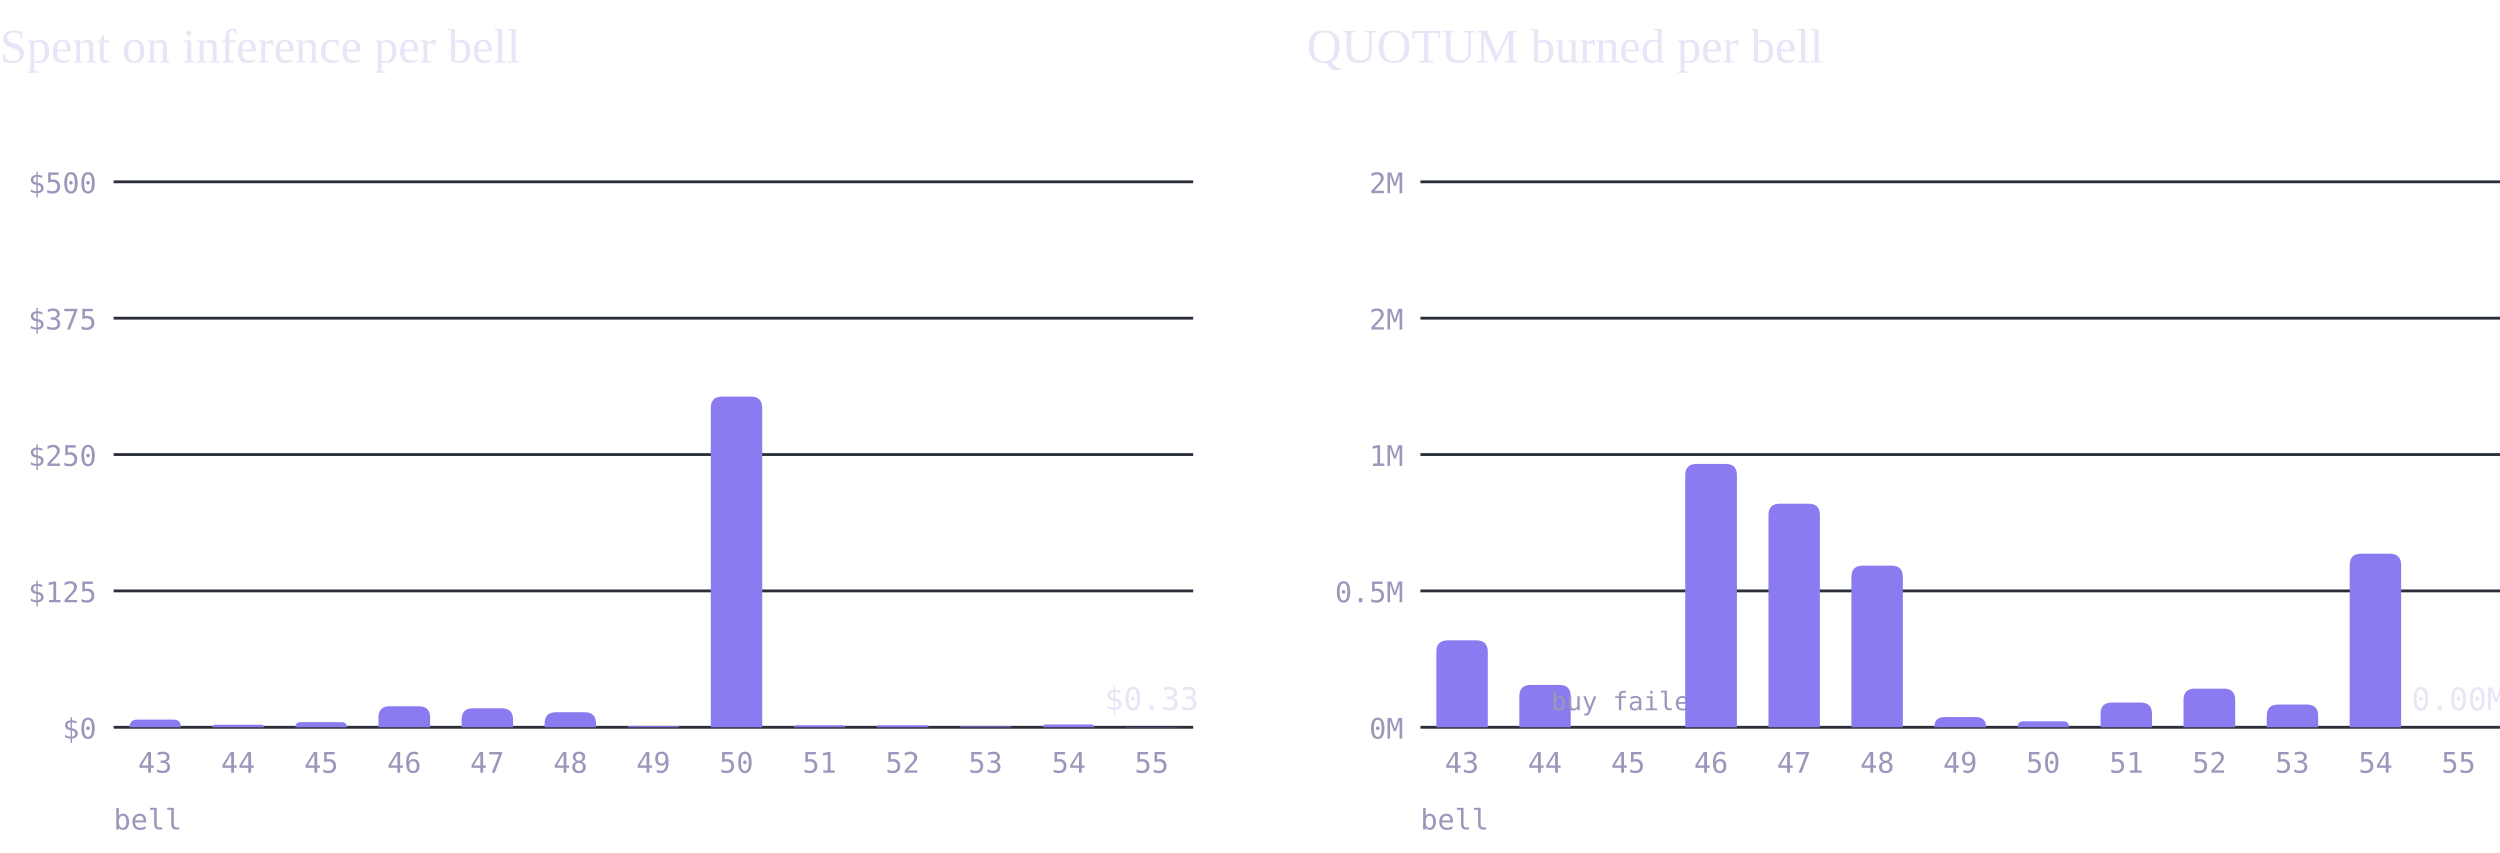
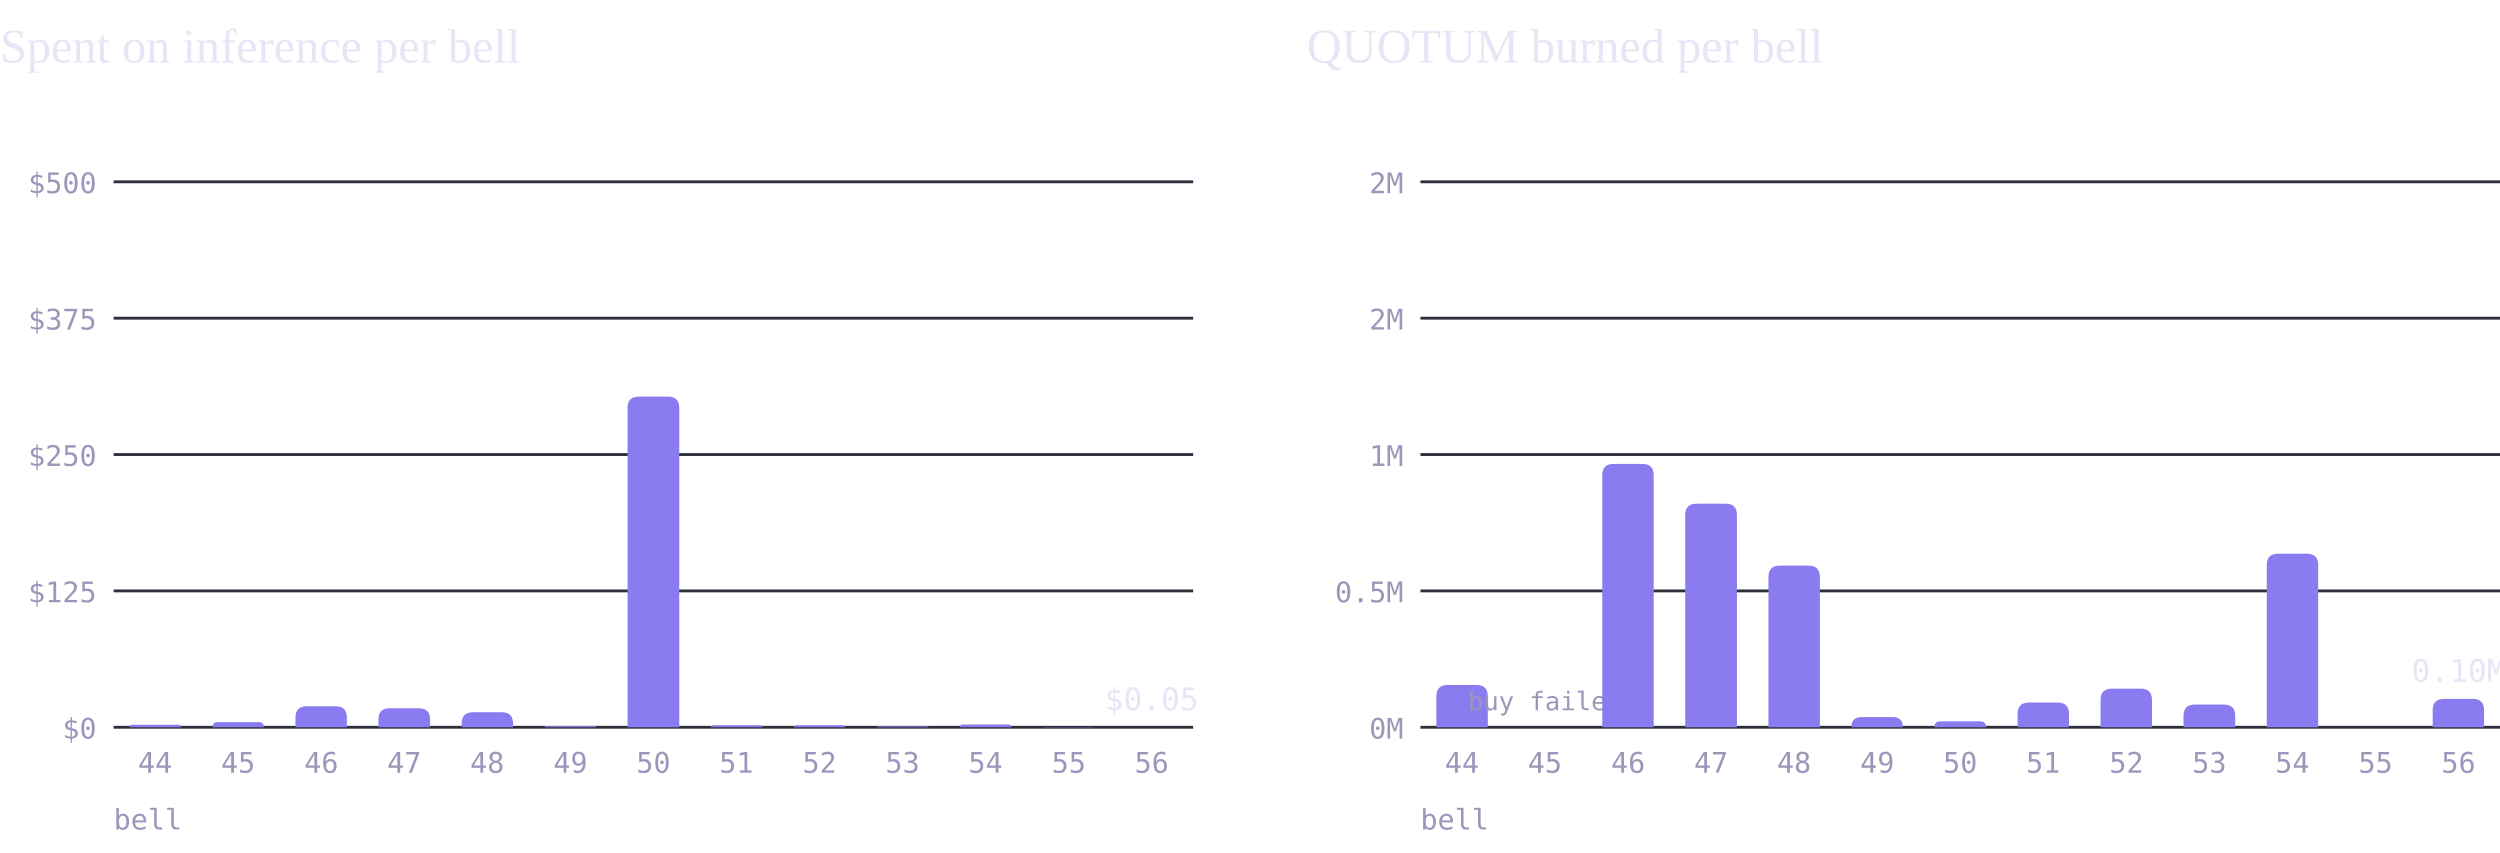
- <svg xmlns="http://www.w3.org/2000/svg" viewBox="0 0 880 300" width="880" height="300" role="img" aria-label="quotum bells 1 to 55: inference spent and QUOTUM burned per bell">
+ <svg xmlns="http://www.w3.org/2000/svg" viewBox="0 0 880 300" width="880" height="300" role="img" aria-label="quotum bells 1 to 56: inference spent and QUOTUM burned per bell">
  <text x="0" y="22" font-family="Georgia,'Times New Roman',serif" font-size="17" fill="#e8e5f7">Spent on inference per bell</text>
  <line x1="40" x2="420" y1="256.0" y2="256.0" stroke="#2a2f3a" stroke-width="1" />
  <text x="34" y="260.0" text-anchor="end" font-family="ui-monospace,SFMono-Regular,Menlo,monospace" font-size="10" fill="#9c97ba">$0</text>
  <line x1="40" x2="420" y1="208.0" y2="208.0" stroke="#2a2f3a" stroke-width="1" />
  <text x="34" y="212.0" text-anchor="end" font-family="ui-monospace,SFMono-Regular,Menlo,monospace" font-size="10" fill="#9c97ba">$125</text>
  <line x1="40" x2="420" y1="160.0" y2="160.0" stroke="#2a2f3a" stroke-width="1" />
  <text x="34" y="164.0" text-anchor="end" font-family="ui-monospace,SFMono-Regular,Menlo,monospace" font-size="10" fill="#9c97ba">$250</text>
  <line x1="40" x2="420" y1="112.0" y2="112.0" stroke="#2a2f3a" stroke-width="1" />
  <text x="34" y="116.0" text-anchor="end" font-family="ui-monospace,SFMono-Regular,Menlo,monospace" font-size="10" fill="#9c97ba">$375</text>
  <line x1="40" x2="420" y1="64.0" y2="64.0" stroke="#2a2f3a" stroke-width="1" />
  <text x="34" y="68.0" text-anchor="end" font-family="ui-monospace,SFMono-Regular,Menlo,monospace" font-size="10" fill="#9c97ba">$500</text>
-   <path d="M45.6,256.0 V256.0 Q45.6,253.3 48.3,253.3 H61.0 Q63.7,253.3 63.7,256.0 V256.0 Z" fill="#8a7cf0" />
-   <text x="54.6" y="272" text-anchor="middle" font-family="ui-monospace,SFMono-Regular,Menlo,monospace" font-size="10" fill="#9c97ba">43</text>
-   <path d="M74.8,256.0 V256.0 Q74.8,255.1 75.7,255.1 H92.0 Q92.9,255.1 92.9,256.0 V256.0 Z" fill="#8a7cf0" />
-   <text x="83.8" y="272" text-anchor="middle" font-family="ui-monospace,SFMono-Regular,Menlo,monospace" font-size="10" fill="#9c97ba">44</text>
-   <path d="M104.0,256.0 V256.0 Q104.0,254.2 105.8,254.2 H120.3 Q122.1,254.2 122.1,256.0 V256.0 Z" fill="#8a7cf0" />
-   <text x="113.1" y="272" text-anchor="middle" font-family="ui-monospace,SFMono-Regular,Menlo,monospace" font-size="10" fill="#9c97ba">45</text>
-   <path d="M133.2,256.0 V252.6 Q133.2,248.6 137.2,248.6 H147.4 Q151.4,248.6 151.4,252.6 V256.0 Z" fill="#8a7cf0" />
-   <text x="142.3" y="272" text-anchor="middle" font-family="ui-monospace,SFMono-Regular,Menlo,monospace" font-size="10" fill="#9c97ba">46</text>
-   <path d="M162.5,256.0 V253.3 Q162.5,249.3 166.5,249.3 H176.6 Q180.6,249.3 180.6,253.3 V256.0 Z" fill="#8a7cf0" />
-   <text x="171.5" y="272" text-anchor="middle" font-family="ui-monospace,SFMono-Regular,Menlo,monospace" font-size="10" fill="#9c97ba">47</text>
-   <path d="M191.7,256.0 V254.7 Q191.7,250.7 195.7,250.7 H205.8 Q209.8,250.7 209.8,254.7 V256.0 Z" fill="#8a7cf0" />
-   <text x="200.8" y="272" text-anchor="middle" font-family="ui-monospace,SFMono-Regular,Menlo,monospace" font-size="10" fill="#9c97ba">48</text>
-   <path d="M220.9,256.0 V256.0 Q220.9,255.6 221.3,255.6 H238.7 Q239.1,255.6 239.1,256.0 V256.0 Z" fill="#8a7cf0" />
-   <text x="230.0" y="272" text-anchor="middle" font-family="ui-monospace,SFMono-Regular,Menlo,monospace" font-size="10" fill="#9c97ba">49</text>
-   <path d="M250.2,256.0 V143.6 Q250.2,139.6 254.2,139.6 H264.3 Q268.3,139.6 268.3,143.6 V256.0 Z" fill="#8a7cf0" />
-   <text x="259.2" y="272" text-anchor="middle" font-family="ui-monospace,SFMono-Regular,Menlo,monospace" font-size="10" fill="#9c97ba">50</text>
+   <path d="M45.6,256.0 V256.0 Q45.6,255.1 46.4,255.1 H62.8 Q63.7,255.1 63.7,256.0 V256.0 Z" fill="#8a7cf0" />
+   <text x="54.6" y="272" text-anchor="middle" font-family="ui-monospace,SFMono-Regular,Menlo,monospace" font-size="10" fill="#9c97ba">44</text>
+   <path d="M74.8,256.0 V256.0 Q74.8,254.2 76.6,254.2 H91.1 Q92.9,254.2 92.9,256.0 V256.0 Z" fill="#8a7cf0" />
+   <text x="83.8" y="272" text-anchor="middle" font-family="ui-monospace,SFMono-Regular,Menlo,monospace" font-size="10" fill="#9c97ba">45</text>
+   <path d="M104.0,256.0 V252.6 Q104.0,248.6 108.0,248.6 H118.1 Q122.1,248.6 122.1,252.6 V256.0 Z" fill="#8a7cf0" />
+   <text x="113.1" y="272" text-anchor="middle" font-family="ui-monospace,SFMono-Regular,Menlo,monospace" font-size="10" fill="#9c97ba">46</text>
+   <path d="M133.2,256.0 V253.3 Q133.2,249.3 137.2,249.3 H147.4 Q151.4,249.3 151.4,253.3 V256.0 Z" fill="#8a7cf0" />
+   <text x="142.3" y="272" text-anchor="middle" font-family="ui-monospace,SFMono-Regular,Menlo,monospace" font-size="10" fill="#9c97ba">47</text>
+   <path d="M162.5,256.0 V254.7 Q162.5,250.7 166.5,250.7 H176.6 Q180.6,250.7 180.6,254.7 V256.0 Z" fill="#8a7cf0" />
+   <text x="171.5" y="272" text-anchor="middle" font-family="ui-monospace,SFMono-Regular,Menlo,monospace" font-size="10" fill="#9c97ba">48</text>
+   <path d="M191.7,256.0 V256.0 Q191.7,255.6 192.1,255.6 H209.5 Q209.8,255.6 209.8,256.0 V256.0 Z" fill="#8a7cf0" />
+   <text x="200.8" y="272" text-anchor="middle" font-family="ui-monospace,SFMono-Regular,Menlo,monospace" font-size="10" fill="#9c97ba">49</text>
+   <path d="M220.9,256.0 V143.6 Q220.9,139.6 224.9,139.6 H235.1 Q239.1,139.6 239.1,143.6 V256.0 Z" fill="#8a7cf0" />
+   <text x="230.0" y="272" text-anchor="middle" font-family="ui-monospace,SFMono-Regular,Menlo,monospace" font-size="10" fill="#9c97ba">50</text>
+   <path d="M250.2,256.0 V256.0 Q250.2,255.3 250.8,255.3 H267.6 Q268.3,255.3 268.3,256.0 V256.0 Z" fill="#8a7cf0" />
+   <text x="259.2" y="272" text-anchor="middle" font-family="ui-monospace,SFMono-Regular,Menlo,monospace" font-size="10" fill="#9c97ba">51</text>
  <path d="M279.4,256.0 V256.0 Q279.4,255.3 280.1,255.3 H296.8 Q297.5,255.3 297.5,256.0 V256.0 Z" fill="#8a7cf0" />
-   <text x="288.5" y="272" text-anchor="middle" font-family="ui-monospace,SFMono-Regular,Menlo,monospace" font-size="10" fill="#9c97ba">51</text>
-   <path d="M308.6,256.0 V256.0 Q308.6,255.3 309.3,255.3 H326.1 Q326.8,255.3 326.8,256.0 V256.0 Z" fill="#8a7cf0" />
-   <text x="317.7" y="272" text-anchor="middle" font-family="ui-monospace,SFMono-Regular,Menlo,monospace" font-size="10" fill="#9c97ba">52</text>
-   <path d="M337.9,256.0 V256.0 Q337.9,255.7 338.2,255.7 H355.6 Q356.0,255.7 356.0,256.0 V256.0 Z" fill="#8a7cf0" />
-   <text x="346.9" y="272" text-anchor="middle" font-family="ui-monospace,SFMono-Regular,Menlo,monospace" font-size="10" fill="#9c97ba">53</text>
-   <path d="M367.1,256.0 V256.0 Q367.1,255.0 368.1,255.0 H384.2 Q385.2,255.0 385.2,256.0 V256.0 Z" fill="#8a7cf0" />
-   <text x="376.2" y="272" text-anchor="middle" font-family="ui-monospace,SFMono-Regular,Menlo,monospace" font-size="10" fill="#9c97ba">54</text>
-   <path d="M396.3,256.0 V256.0 Q396.3,255.9 396.5,255.9 H414.3 Q414.4,255.9 414.4,256.0 V256.0 Z" fill="#8a7cf0" />
-   <text x="405.4" y="272" text-anchor="middle" font-family="ui-monospace,SFMono-Regular,Menlo,monospace" font-size="10" fill="#9c97ba">55</text>
-   <text x="405.4" y="249.9" text-anchor="middle" font-family="ui-monospace,SFMono-Regular,Menlo,monospace" font-size="11" fill="#e8e5f7">$0.33</text>
+   <text x="288.5" y="272" text-anchor="middle" font-family="ui-monospace,SFMono-Regular,Menlo,monospace" font-size="10" fill="#9c97ba">52</text>
+   <path d="M308.6,256.0 V256.0 Q308.6,255.7 309.0,255.7 H326.4 Q326.8,255.7 326.8,256.0 V256.0 Z" fill="#8a7cf0" />
+   <text x="317.7" y="272" text-anchor="middle" font-family="ui-monospace,SFMono-Regular,Menlo,monospace" font-size="10" fill="#9c97ba">53</text>
+   <path d="M337.9,256.0 V256.0 Q337.9,255.0 338.9,255.0 H354.9 Q356.0,255.0 356.0,256.0 V256.0 Z" fill="#8a7cf0" />
+   <text x="346.9" y="272" text-anchor="middle" font-family="ui-monospace,SFMono-Regular,Menlo,monospace" font-size="10" fill="#9c97ba">54</text>
+   <path d="M367.1,256.0 V256.0 Q367.1,255.9 367.2,255.9 H385.1 Q385.2,255.9 385.2,256.0 V256.0 Z" fill="#8a7cf0" />
+   <text x="376.2" y="272" text-anchor="middle" font-family="ui-monospace,SFMono-Regular,Menlo,monospace" font-size="10" fill="#9c97ba">55</text>
+   <path d="M396.3,256.0 V256.0 Q396.3,256.0 396.3,256.0 H414.4 Q414.4,256.0 414.4,256.0 V256.0 Z" fill="#8a7cf0" />
+   <text x="405.4" y="272" text-anchor="middle" font-family="ui-monospace,SFMono-Regular,Menlo,monospace" font-size="10" fill="#9c97ba">56</text>
+   <text x="405.4" y="250.0" text-anchor="middle" font-family="ui-monospace,SFMono-Regular,Menlo,monospace" font-size="11" fill="#e8e5f7">$0.05</text>
  <text x="40" y="292" font-family="ui-monospace,SFMono-Regular,Menlo,monospace" font-size="10" fill="#9c97ba">bell</text>
  <text x="460" y="22" font-family="Georgia,'Times New Roman',serif" font-size="17" fill="#e8e5f7">QUOTUM burned per bell</text>
  <line x1="500" x2="880" y1="256.0" y2="256.0" stroke="#2a2f3a" stroke-width="1" />
  <text x="494" y="260.0" text-anchor="end" font-family="ui-monospace,SFMono-Regular,Menlo,monospace" font-size="10" fill="#9c97ba">0M</text>
  <line x1="500" x2="880" y1="208.0" y2="208.0" stroke="#2a2f3a" stroke-width="1" />
  <text x="494" y="212.0" text-anchor="end" font-family="ui-monospace,SFMono-Regular,Menlo,monospace" font-size="10" fill="#9c97ba">0.5M</text>
  <line x1="500" x2="880" y1="160.0" y2="160.0" stroke="#2a2f3a" stroke-width="1" />
  <text x="494" y="164.0" text-anchor="end" font-family="ui-monospace,SFMono-Regular,Menlo,monospace" font-size="10" fill="#9c97ba">1M</text>
  <line x1="500" x2="880" y1="112.0" y2="112.0" stroke="#2a2f3a" stroke-width="1" />
  <text x="494" y="116.0" text-anchor="end" font-family="ui-monospace,SFMono-Regular,Menlo,monospace" font-size="10" fill="#9c97ba">2M</text>
  <line x1="500" x2="880" y1="64.0" y2="64.0" stroke="#2a2f3a" stroke-width="1" />
  <text x="494" y="68.0" text-anchor="end" font-family="ui-monospace,SFMono-Regular,Menlo,monospace" font-size="10" fill="#9c97ba">2M</text>
-   <path d="M505.6,256.0 V229.4 Q505.6,225.4 509.6,225.4 H519.7 Q523.7,225.4 523.7,229.4 V256.0 Z" fill="#8a7cf0" />
-   <text x="514.6" y="272" text-anchor="middle" font-family="ui-monospace,SFMono-Regular,Menlo,monospace" font-size="10" fill="#9c97ba">43</text>
-   <path d="M534.8,256.0 V245.1 Q534.8,241.1 538.8,241.1 H548.9 Q552.9,241.1 552.9,245.1 V256.0 Z" fill="#8a7cf0" />
-   <text x="543.8" y="272" text-anchor="middle" font-family="ui-monospace,SFMono-Regular,Menlo,monospace" font-size="10" fill="#9c97ba">44</text>
-   <text x="573.1" y="272" text-anchor="middle" font-family="ui-monospace,SFMono-Regular,Menlo,monospace" font-size="10" fill="#9c97ba">45</text>
-   <text x="573.1" y="250" text-anchor="middle" font-family="ui-monospace,SFMono-Regular,Menlo,monospace" font-size="9" fill="#9c97ba">buy failed</text>
-   <path d="M593.2,256.0 V167.3 Q593.2,163.3 597.2,163.3 H607.4 Q611.4,163.3 611.4,167.3 V256.0 Z" fill="#8a7cf0" />
-   <text x="602.3" y="272" text-anchor="middle" font-family="ui-monospace,SFMono-Regular,Menlo,monospace" font-size="10" fill="#9c97ba">46</text>
-   <path d="M622.5,256.0 V181.3 Q622.5,177.3 626.5,177.3 H636.6 Q640.6,177.3 640.6,181.3 V256.0 Z" fill="#8a7cf0" />
-   <text x="631.5" y="272" text-anchor="middle" font-family="ui-monospace,SFMono-Regular,Menlo,monospace" font-size="10" fill="#9c97ba">47</text>
-   <path d="M651.7,256.0 V203.1 Q651.7,199.1 655.7,199.1 H665.8 Q669.8,199.1 669.8,203.1 V256.0 Z" fill="#8a7cf0" />
-   <text x="660.8" y="272" text-anchor="middle" font-family="ui-monospace,SFMono-Regular,Menlo,monospace" font-size="10" fill="#9c97ba">48</text>
-   <path d="M680.9,256.0 V256.0 Q680.9,252.4 684.5,252.4 H695.5 Q699.1,252.4 699.1,256.0 V256.0 Z" fill="#8a7cf0" />
-   <text x="690.0" y="272" text-anchor="middle" font-family="ui-monospace,SFMono-Regular,Menlo,monospace" font-size="10" fill="#9c97ba">49</text>
-   <path d="M710.2,256.0 V256.0 Q710.2,253.9 712.3,253.9 H726.2 Q728.3,253.9 728.3,256.0 V256.0 Z" fill="#8a7cf0" />
-   <text x="719.2" y="272" text-anchor="middle" font-family="ui-monospace,SFMono-Regular,Menlo,monospace" font-size="10" fill="#9c97ba">50</text>
-   <path d="M739.4,256.0 V251.3 Q739.4,247.3 743.4,247.3 H753.5 Q757.5,247.3 757.5,251.3 V256.0 Z" fill="#8a7cf0" />
-   <text x="748.5" y="272" text-anchor="middle" font-family="ui-monospace,SFMono-Regular,Menlo,monospace" font-size="10" fill="#9c97ba">51</text>
-   <path d="M768.6,256.0 V246.4 Q768.6,242.4 772.6,242.4 H782.8 Q786.8,242.4 786.8,246.4 V256.0 Z" fill="#8a7cf0" />
-   <text x="777.7" y="272" text-anchor="middle" font-family="ui-monospace,SFMono-Regular,Menlo,monospace" font-size="10" fill="#9c97ba">52</text>
-   <path d="M797.9,256.0 V252.0 Q797.9,248.0 801.9,248.0 H812.0 Q816.0,248.0 816.0,252.0 V256.0 Z" fill="#8a7cf0" />
-   <text x="806.9" y="272" text-anchor="middle" font-family="ui-monospace,SFMono-Regular,Menlo,monospace" font-size="10" fill="#9c97ba">53</text>
-   <path d="M827.1,256.0 V198.9 Q827.1,194.9 831.1,194.9 H841.2 Q845.2,194.9 845.2,198.9 V256.0 Z" fill="#8a7cf0" />
-   <text x="836.2" y="272" text-anchor="middle" font-family="ui-monospace,SFMono-Regular,Menlo,monospace" font-size="10" fill="#9c97ba">54</text>
-   <text x="865.4" y="272" text-anchor="middle" font-family="ui-monospace,SFMono-Regular,Menlo,monospace" font-size="10" fill="#9c97ba">55</text>
-   <text x="865.4" y="250.0" text-anchor="middle" font-family="ui-monospace,SFMono-Regular,Menlo,monospace" font-size="11" fill="#e8e5f7">0.00M</text>
+   <path d="M505.6,256.0 V245.1 Q505.6,241.1 509.6,241.1 H519.7 Q523.7,241.1 523.7,245.1 V256.0 Z" fill="#8a7cf0" />
+   <text x="514.6" y="272" text-anchor="middle" font-family="ui-monospace,SFMono-Regular,Menlo,monospace" font-size="10" fill="#9c97ba">44</text>
+   <text x="543.8" y="272" text-anchor="middle" font-family="ui-monospace,SFMono-Regular,Menlo,monospace" font-size="10" fill="#9c97ba">45</text>
+   <text x="543.8" y="250" text-anchor="middle" font-family="ui-monospace,SFMono-Regular,Menlo,monospace" font-size="9" fill="#9c97ba">buy failed</text>
+   <path d="M564.0,256.0 V167.3 Q564.0,163.3 568.0,163.3 H578.1 Q582.1,163.3 582.1,167.3 V256.0 Z" fill="#8a7cf0" />
+   <text x="573.1" y="272" text-anchor="middle" font-family="ui-monospace,SFMono-Regular,Menlo,monospace" font-size="10" fill="#9c97ba">46</text>
+   <path d="M593.2,256.0 V181.3 Q593.2,177.3 597.2,177.3 H607.4 Q611.4,177.3 611.4,181.3 V256.0 Z" fill="#8a7cf0" />
+   <text x="602.3" y="272" text-anchor="middle" font-family="ui-monospace,SFMono-Regular,Menlo,monospace" font-size="10" fill="#9c97ba">47</text>
+   <path d="M622.5,256.0 V203.1 Q622.5,199.1 626.5,199.1 H636.6 Q640.6,199.1 640.6,203.1 V256.0 Z" fill="#8a7cf0" />
+   <text x="631.5" y="272" text-anchor="middle" font-family="ui-monospace,SFMono-Regular,Menlo,monospace" font-size="10" fill="#9c97ba">48</text>
+   <path d="M651.7,256.0 V256.0 Q651.7,252.4 655.3,252.4 H666.2 Q669.8,252.4 669.8,256.0 V256.0 Z" fill="#8a7cf0" />
+   <text x="660.8" y="272" text-anchor="middle" font-family="ui-monospace,SFMono-Regular,Menlo,monospace" font-size="10" fill="#9c97ba">49</text>
+   <path d="M680.9,256.0 V256.0 Q680.9,253.9 683.1,253.9 H696.9 Q699.1,253.9 699.1,256.0 V256.0 Z" fill="#8a7cf0" />
+   <text x="690.0" y="272" text-anchor="middle" font-family="ui-monospace,SFMono-Regular,Menlo,monospace" font-size="10" fill="#9c97ba">50</text>
+   <path d="M710.2,256.0 V251.3 Q710.2,247.3 714.2,247.3 H724.3 Q728.3,247.3 728.3,251.3 V256.0 Z" fill="#8a7cf0" />
+   <text x="719.2" y="272" text-anchor="middle" font-family="ui-monospace,SFMono-Regular,Menlo,monospace" font-size="10" fill="#9c97ba">51</text>
+   <path d="M739.4,256.0 V246.4 Q739.4,242.4 743.4,242.4 H753.5 Q757.5,242.4 757.5,246.4 V256.0 Z" fill="#8a7cf0" />
+   <text x="748.5" y="272" text-anchor="middle" font-family="ui-monospace,SFMono-Regular,Menlo,monospace" font-size="10" fill="#9c97ba">52</text>
+   <path d="M768.6,256.0 V252.0 Q768.6,248.0 772.6,248.0 H782.8 Q786.8,248.0 786.8,252.0 V256.0 Z" fill="#8a7cf0" />
+   <text x="777.7" y="272" text-anchor="middle" font-family="ui-monospace,SFMono-Regular,Menlo,monospace" font-size="10" fill="#9c97ba">53</text>
+   <path d="M797.9,256.0 V198.9 Q797.9,194.9 801.9,194.9 H812.0 Q816.0,194.9 816.0,198.9 V256.0 Z" fill="#8a7cf0" />
+   <text x="806.9" y="272" text-anchor="middle" font-family="ui-monospace,SFMono-Regular,Menlo,monospace" font-size="10" fill="#9c97ba">54</text>
+   <text x="836.2" y="272" text-anchor="middle" font-family="ui-monospace,SFMono-Regular,Menlo,monospace" font-size="10" fill="#9c97ba">55</text>
+   <path d="M856.3,256.0 V250.0 Q856.3,246.0 860.3,246.0 H870.4 Q874.4,246.0 874.4,250.0 V256.0 Z" fill="#8a7cf0" />
+   <text x="865.4" y="272" text-anchor="middle" font-family="ui-monospace,SFMono-Regular,Menlo,monospace" font-size="10" fill="#9c97ba">56</text>
+   <text x="865.4" y="240.0" text-anchor="middle" font-family="ui-monospace,SFMono-Regular,Menlo,monospace" font-size="11" fill="#e8e5f7">0.10M</text>
  <text x="500" y="292" font-family="ui-monospace,SFMono-Regular,Menlo,monospace" font-size="10" fill="#9c97ba">bell</text>
</svg>
